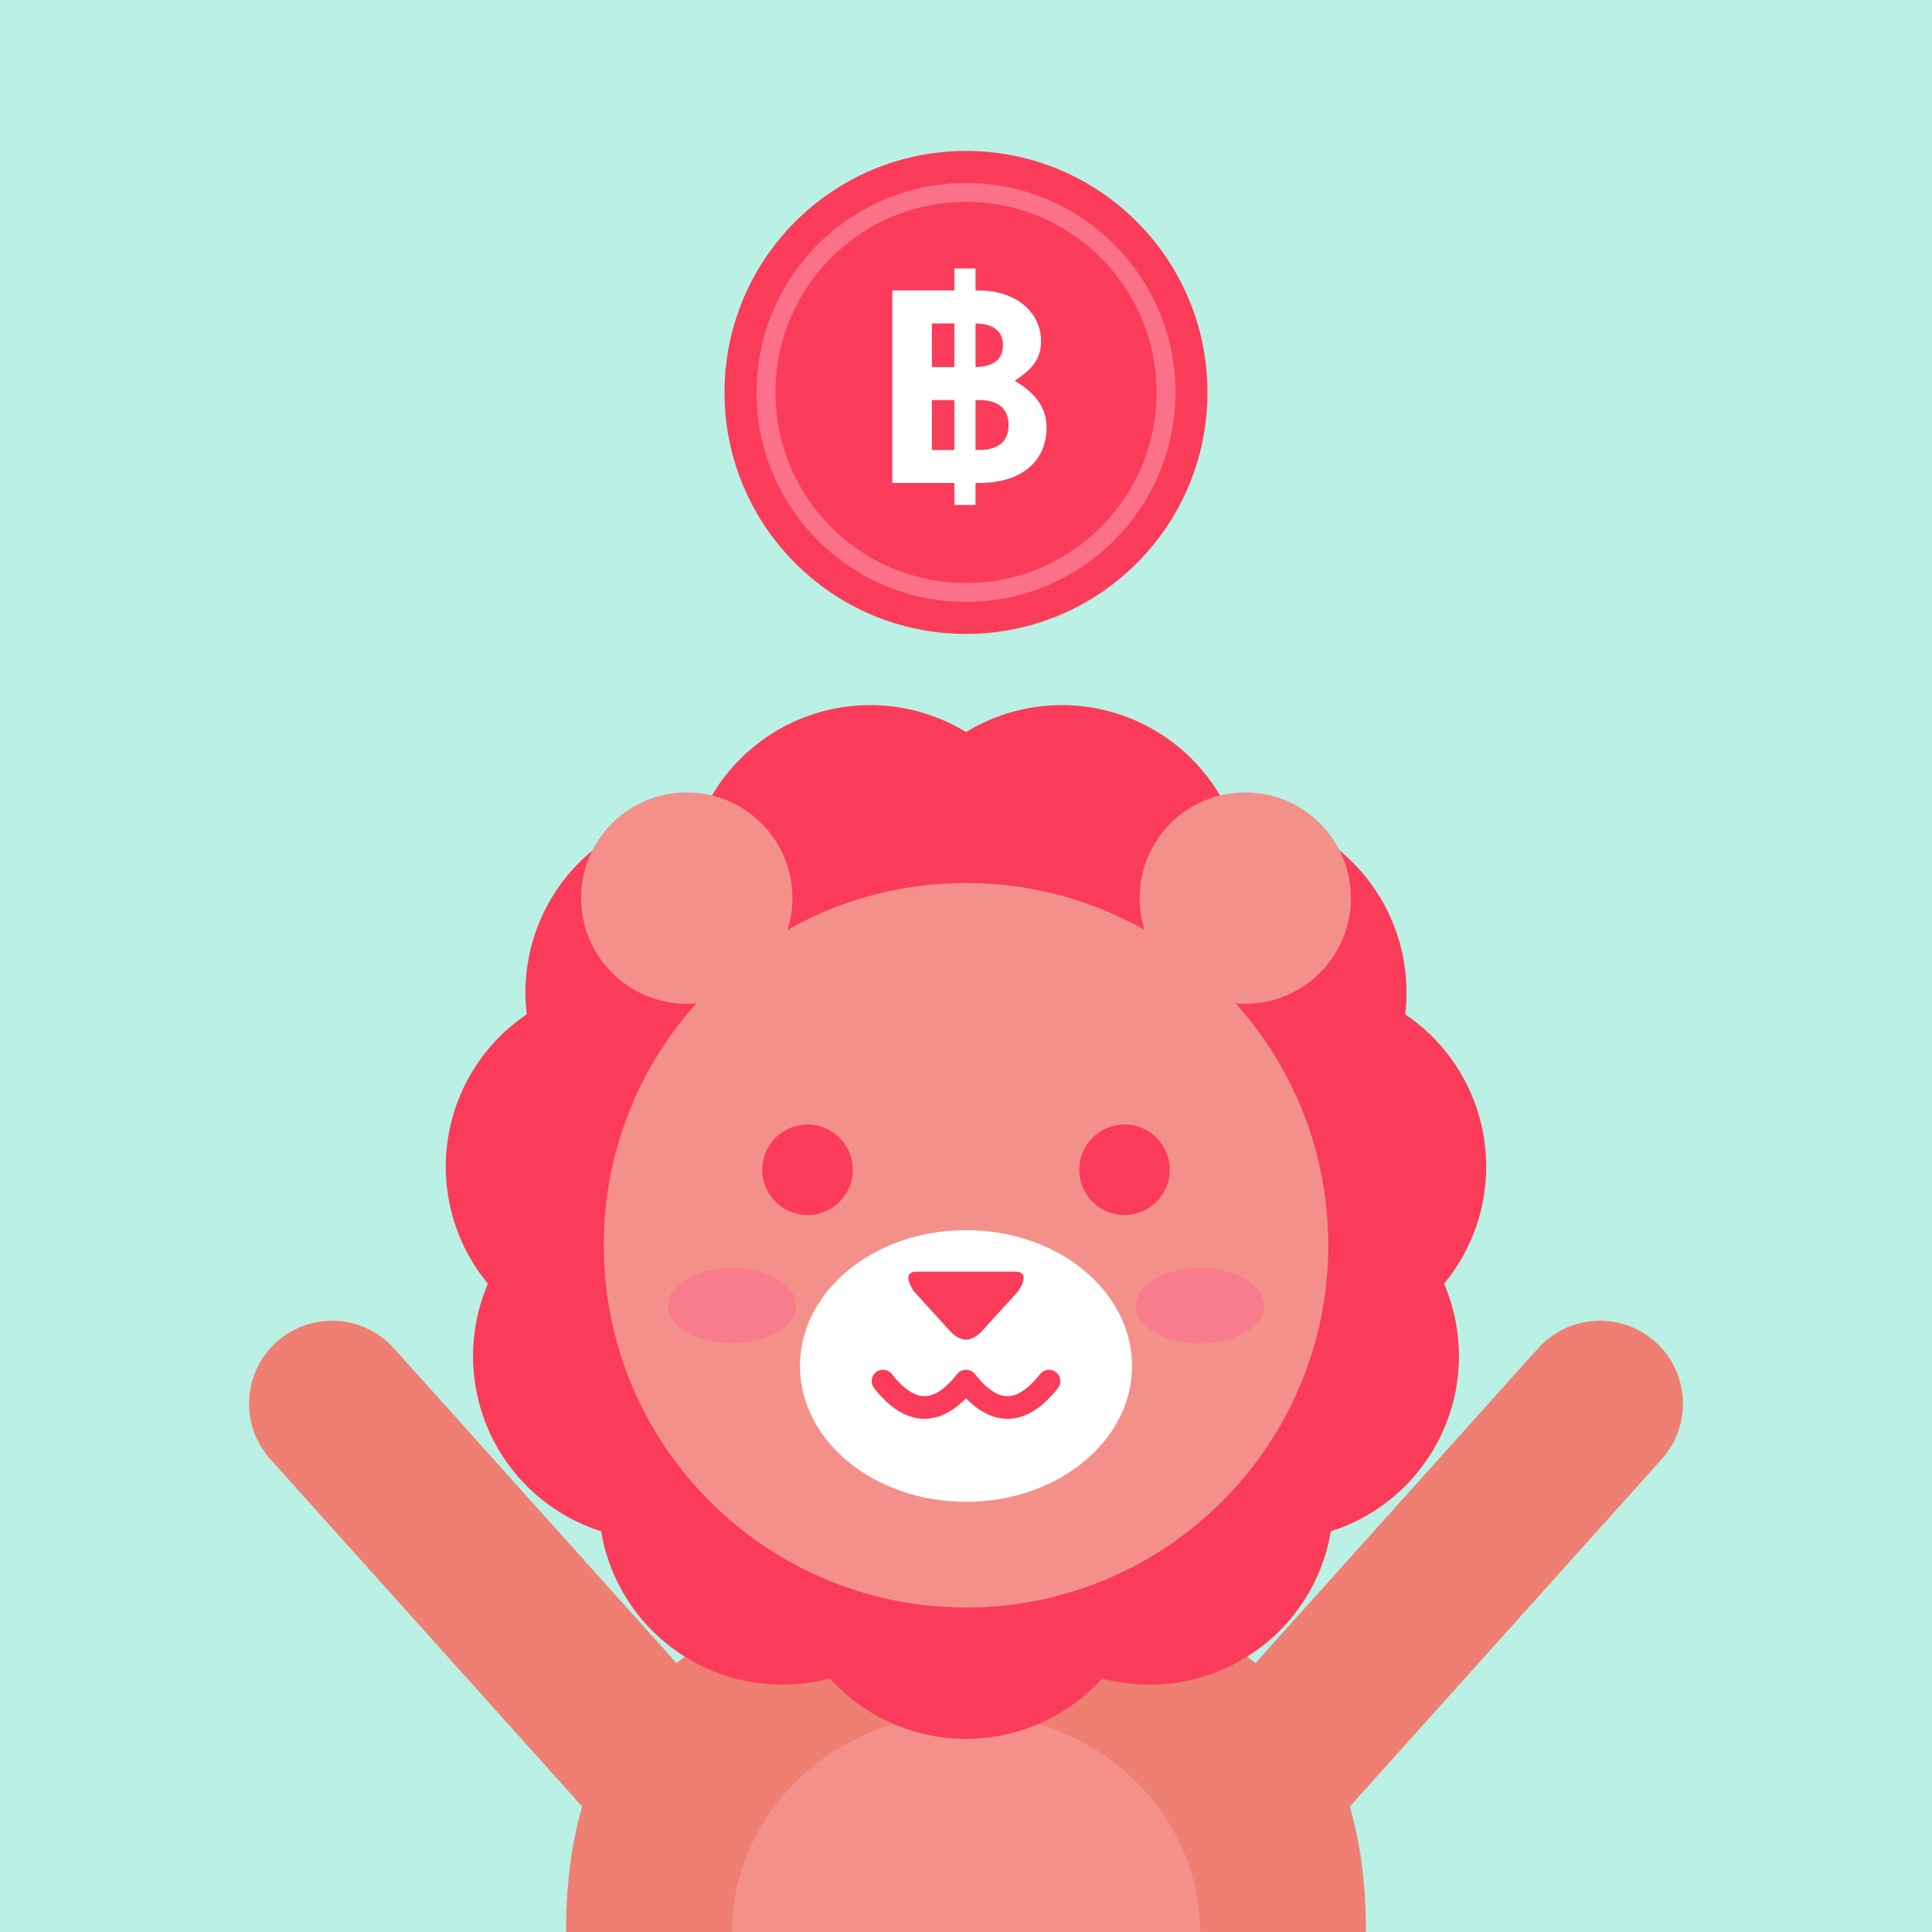
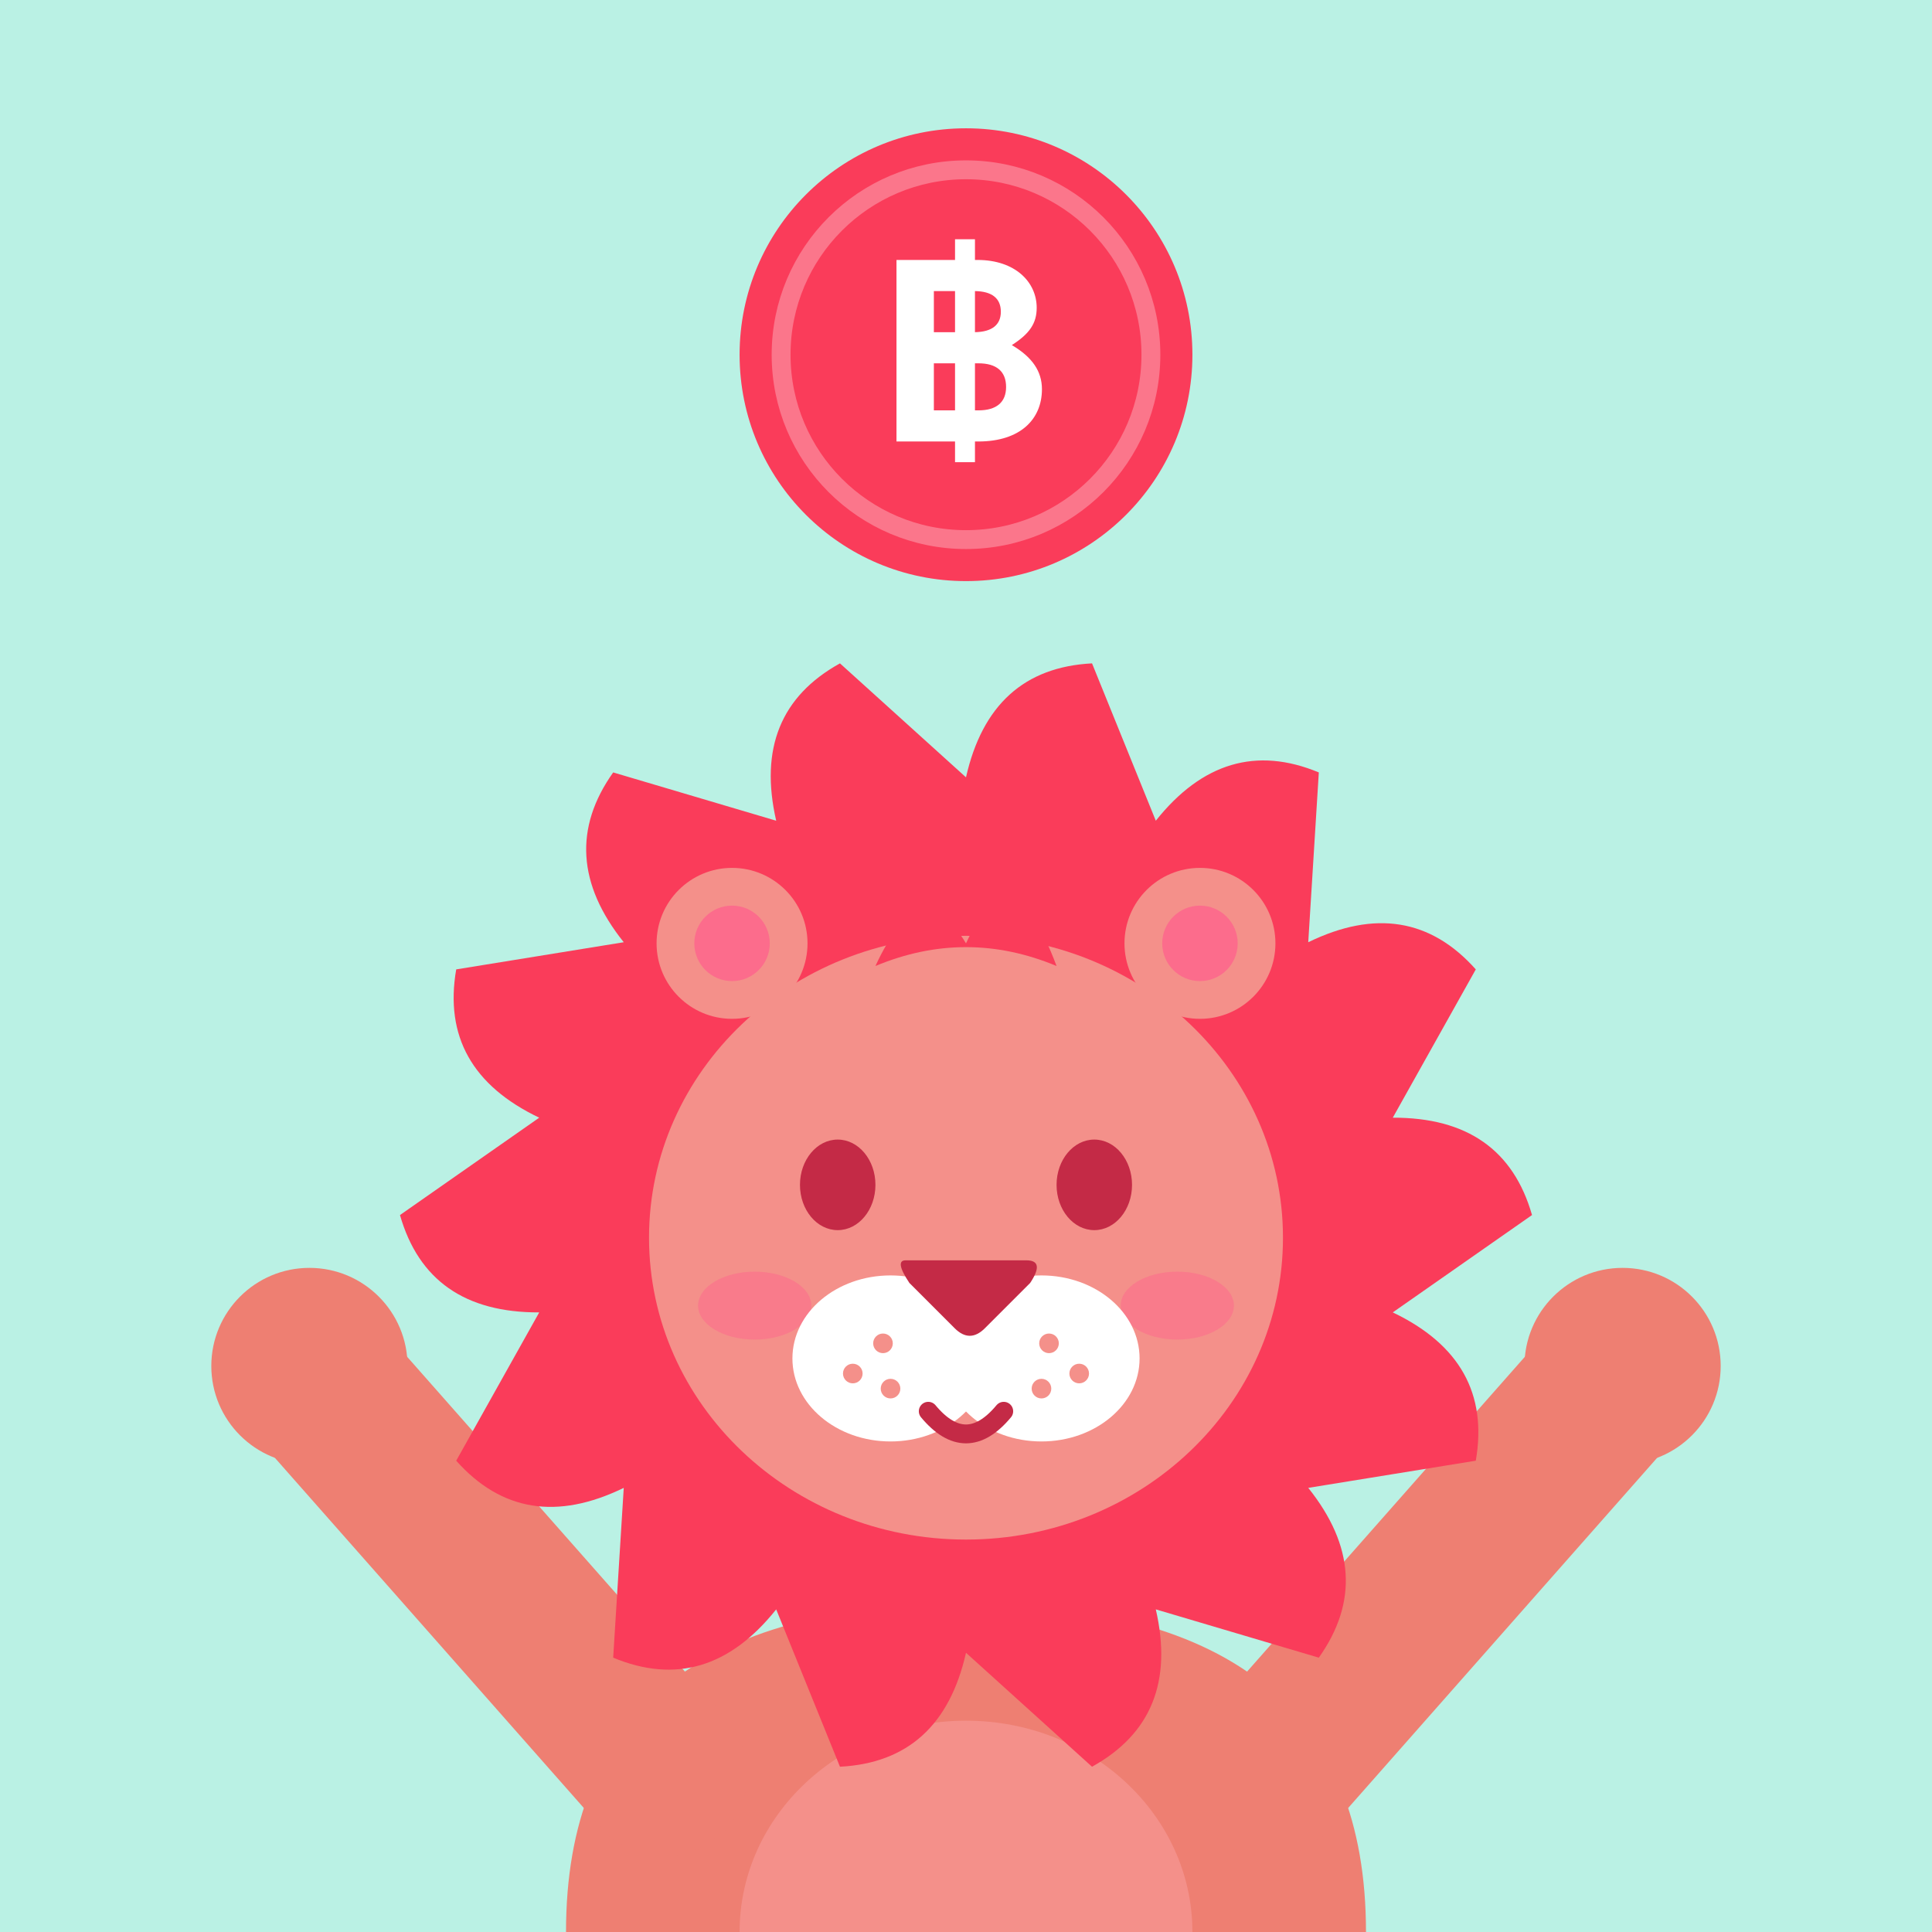
<svg xmlns="http://www.w3.org/2000/svg" viewBox="0 0 512 512" width="512" height="512">
  <rect width="512" height="512" fill="#BAF1E4" />
-   <path d="M150 512 Q150 420 256 420 Q362 420 362 512 Z" fill="#EE7F72" />
-   <ellipse cx="256" cy="512" rx="62" ry="58" fill="#F4908A" />
-   <path d="M176 470 L88 372" stroke="#EE7F72" stroke-width="44" stroke-linecap="round" />
-   <path d="M336 470 L424 372" stroke="#EE7F72" stroke-width="44" stroke-linecap="round" />
-   <path d="M256.0 194.0 A48.7 48.7 0 0 1 325.2 214.3 A48.7 48.7 0 0 1 372.4 268.8 A48.7 48.7 0 0 1 382.7 340.2 A48.7 48.7 0 0 1 352.7 405.8 A48.7 48.7 0 0 1 292.1 444.8 A48.7 48.7 0 0 1 219.9 444.8 A48.7 48.7 0 0 1 159.3 405.8 A48.7 48.7 0 0 1 129.3 340.2 A48.7 48.7 0 0 1 139.6 268.8 A48.7 48.7 0 0 1 186.8 214.3 A48.7 48.7 0 0 1 256.0 194.0 Z" fill="#FA3C5A" />
-   <circle cx="182" cy="238" r="28" fill="#F4908A" />
-   <circle cx="330" cy="238" r="28" fill="#F4908A" />
-   <circle cx="256" cy="330" r="96" fill="#F4908A" />
-   <circle cx="214" cy="310" r="12" fill="#FA3C5A" />
-   <circle cx="298" cy="310" r="12" fill="#FA3C5A" />
-   <ellipse cx="194" cy="346" rx="17" ry="10" fill="#FC6C8C" opacity=".55" />
-   <ellipse cx="318" cy="346" rx="17" ry="10" fill="#FC6C8C" opacity=".55" />
-   <ellipse cx="256" cy="362" rx="44" ry="36" fill="#fff" />
-   <path d="M243 337 h26 q4 0 1 5 l-10 11 q-4 4 -8 0 l-10 -11 q-3 -5 1 -5z" fill="#FA3C5A" />
-   <path d="M234 366 q11 14 22 0 q11 14 22 0" stroke="#FA3C5A" stroke-width="6" fill="none" stroke-linecap="round" stroke-linejoin="round" />
-   <circle cx="256" cy="104" r="64" fill="#FA3C5A" />
-   <circle cx="256" cy="104" r="53" fill="none" stroke="#fff" stroke-opacity=".28" stroke-width="5" />
-   <text x="256" y="128" text-anchor="middle" font-family="Arial,Helvetica,sans-serif" font-weight="700" font-size="70" fill="#fff">฿</text>
+   <path d="M150 512 Q150 425 256 425 Q362 425 362 512 Z" fill="#EE7F72" />
+   <ellipse cx="256" cy="512" rx="60" ry="56" fill="#F4908A" />
+   <path d="M176 470 L86 368" stroke="#EE7F72" stroke-width="44" stroke-linecap="round" />
+   <circle cx="82" cy="362" r="26" fill="#EE7F72" />
+   <path d="M336 470 L426 368" stroke="#EE7F72" stroke-width="44" stroke-linecap="round" />
+   <circle cx="430" cy="362" r="26" fill="#EE7F72" />
+   <path d="M256.0 206.0 Q262.5 177.2 289.4 175.8 L306.3 217.5 Q324.7 194.4 349.5 204.7 L346.7 249.7 Q373.2 236.8 391.1 256.9 L369.1 296.2 Q398.6 296.1 406.0 322.0 L369.1 347.8 Q395.7 360.5 391.1 387.1 L346.7 394.3 Q365.1 417.3 349.5 439.3 L306.3 426.5 Q312.9 455.2 289.4 468.2 L256.0 438.0 Q249.5 466.8 222.6 468.2 L205.7 426.5 Q187.3 449.6 162.5 439.3 L165.3 394.3 Q138.8 407.2 120.9 387.1 L142.9 347.8 Q113.4 347.9 106.0 322.0 L142.9 296.2 Q116.3 283.5 120.9 256.9 L165.3 249.7 Q146.9 226.7 162.5 204.7 L205.7 217.5 Q199.1 188.8 222.6 175.8 L256.0 206.0 Z" fill="#FA3C5A" />
+   <circle cx="194" cy="250" r="20" fill="#F4908A" />
+   <circle cx="194" cy="250" r="10" fill="#FC6C8C" />
+   <circle cx="318" cy="250" r="20" fill="#F4908A" />
+   <circle cx="318" cy="250" r="10" fill="#FC6C8C" />
+   <ellipse cx="256" cy="328" rx="84" ry="80" fill="#F4908A" />
+   <path d="M232 256 q12 -26 24 -6 q12 -26 24 6 q-24 -10 -48 0z" fill="#FA3C5A" />
+   <ellipse cx="222" cy="314" rx="10" ry="12" fill="#c42a46" />
+   <ellipse cx="290" cy="314" rx="10" ry="12" fill="#c42a46" />
+   <ellipse cx="200" cy="346" rx="15" ry="9" fill="#FC6C8C" opacity=".6" />
+   <ellipse cx="312" cy="346" rx="15" ry="9" fill="#FC6C8C" opacity=".6" />
+   <ellipse cx="236" cy="360" rx="26" ry="22" fill="#fff" />
+   <ellipse cx="276" cy="360" rx="26" ry="22" fill="#fff" />
+   <circle cx="234" cy="356" r="2.6" fill="#F4908A" />
+   <circle cx="226" cy="364" r="2.6" fill="#F4908A" />
+   <circle cx="236" cy="368" r="2.6" fill="#F4908A" />
+   <circle cx="278" cy="356" r="2.6" fill="#F4908A" />
+   <circle cx="286" cy="364" r="2.6" fill="#F4908A" />
+   <circle cx="276" cy="368" r="2.6" fill="#F4908A" />
+   <path d="M240 334 h32 q5 0 1 6 l-12 12 q-4 4 -8 0 l-12 -12 q-4 -6 -1 -6z" fill="#c42a46" />
+   <path d="M246 374 q10 12 20 0" stroke="#c42a46" stroke-width="5" fill="none" stroke-linecap="round" />
+   <circle cx="256" cy="94" r="60" fill="#FA3C5A" />
+   <circle cx="256" cy="94" r="49" fill="none" stroke="#fff" stroke-opacity=".3" stroke-width="5" />
+   <text x="256" y="117" text-anchor="middle" font-family="Arial,Helvetica,sans-serif" font-weight="700" font-size="66" fill="#fff">฿</text>
</svg>
